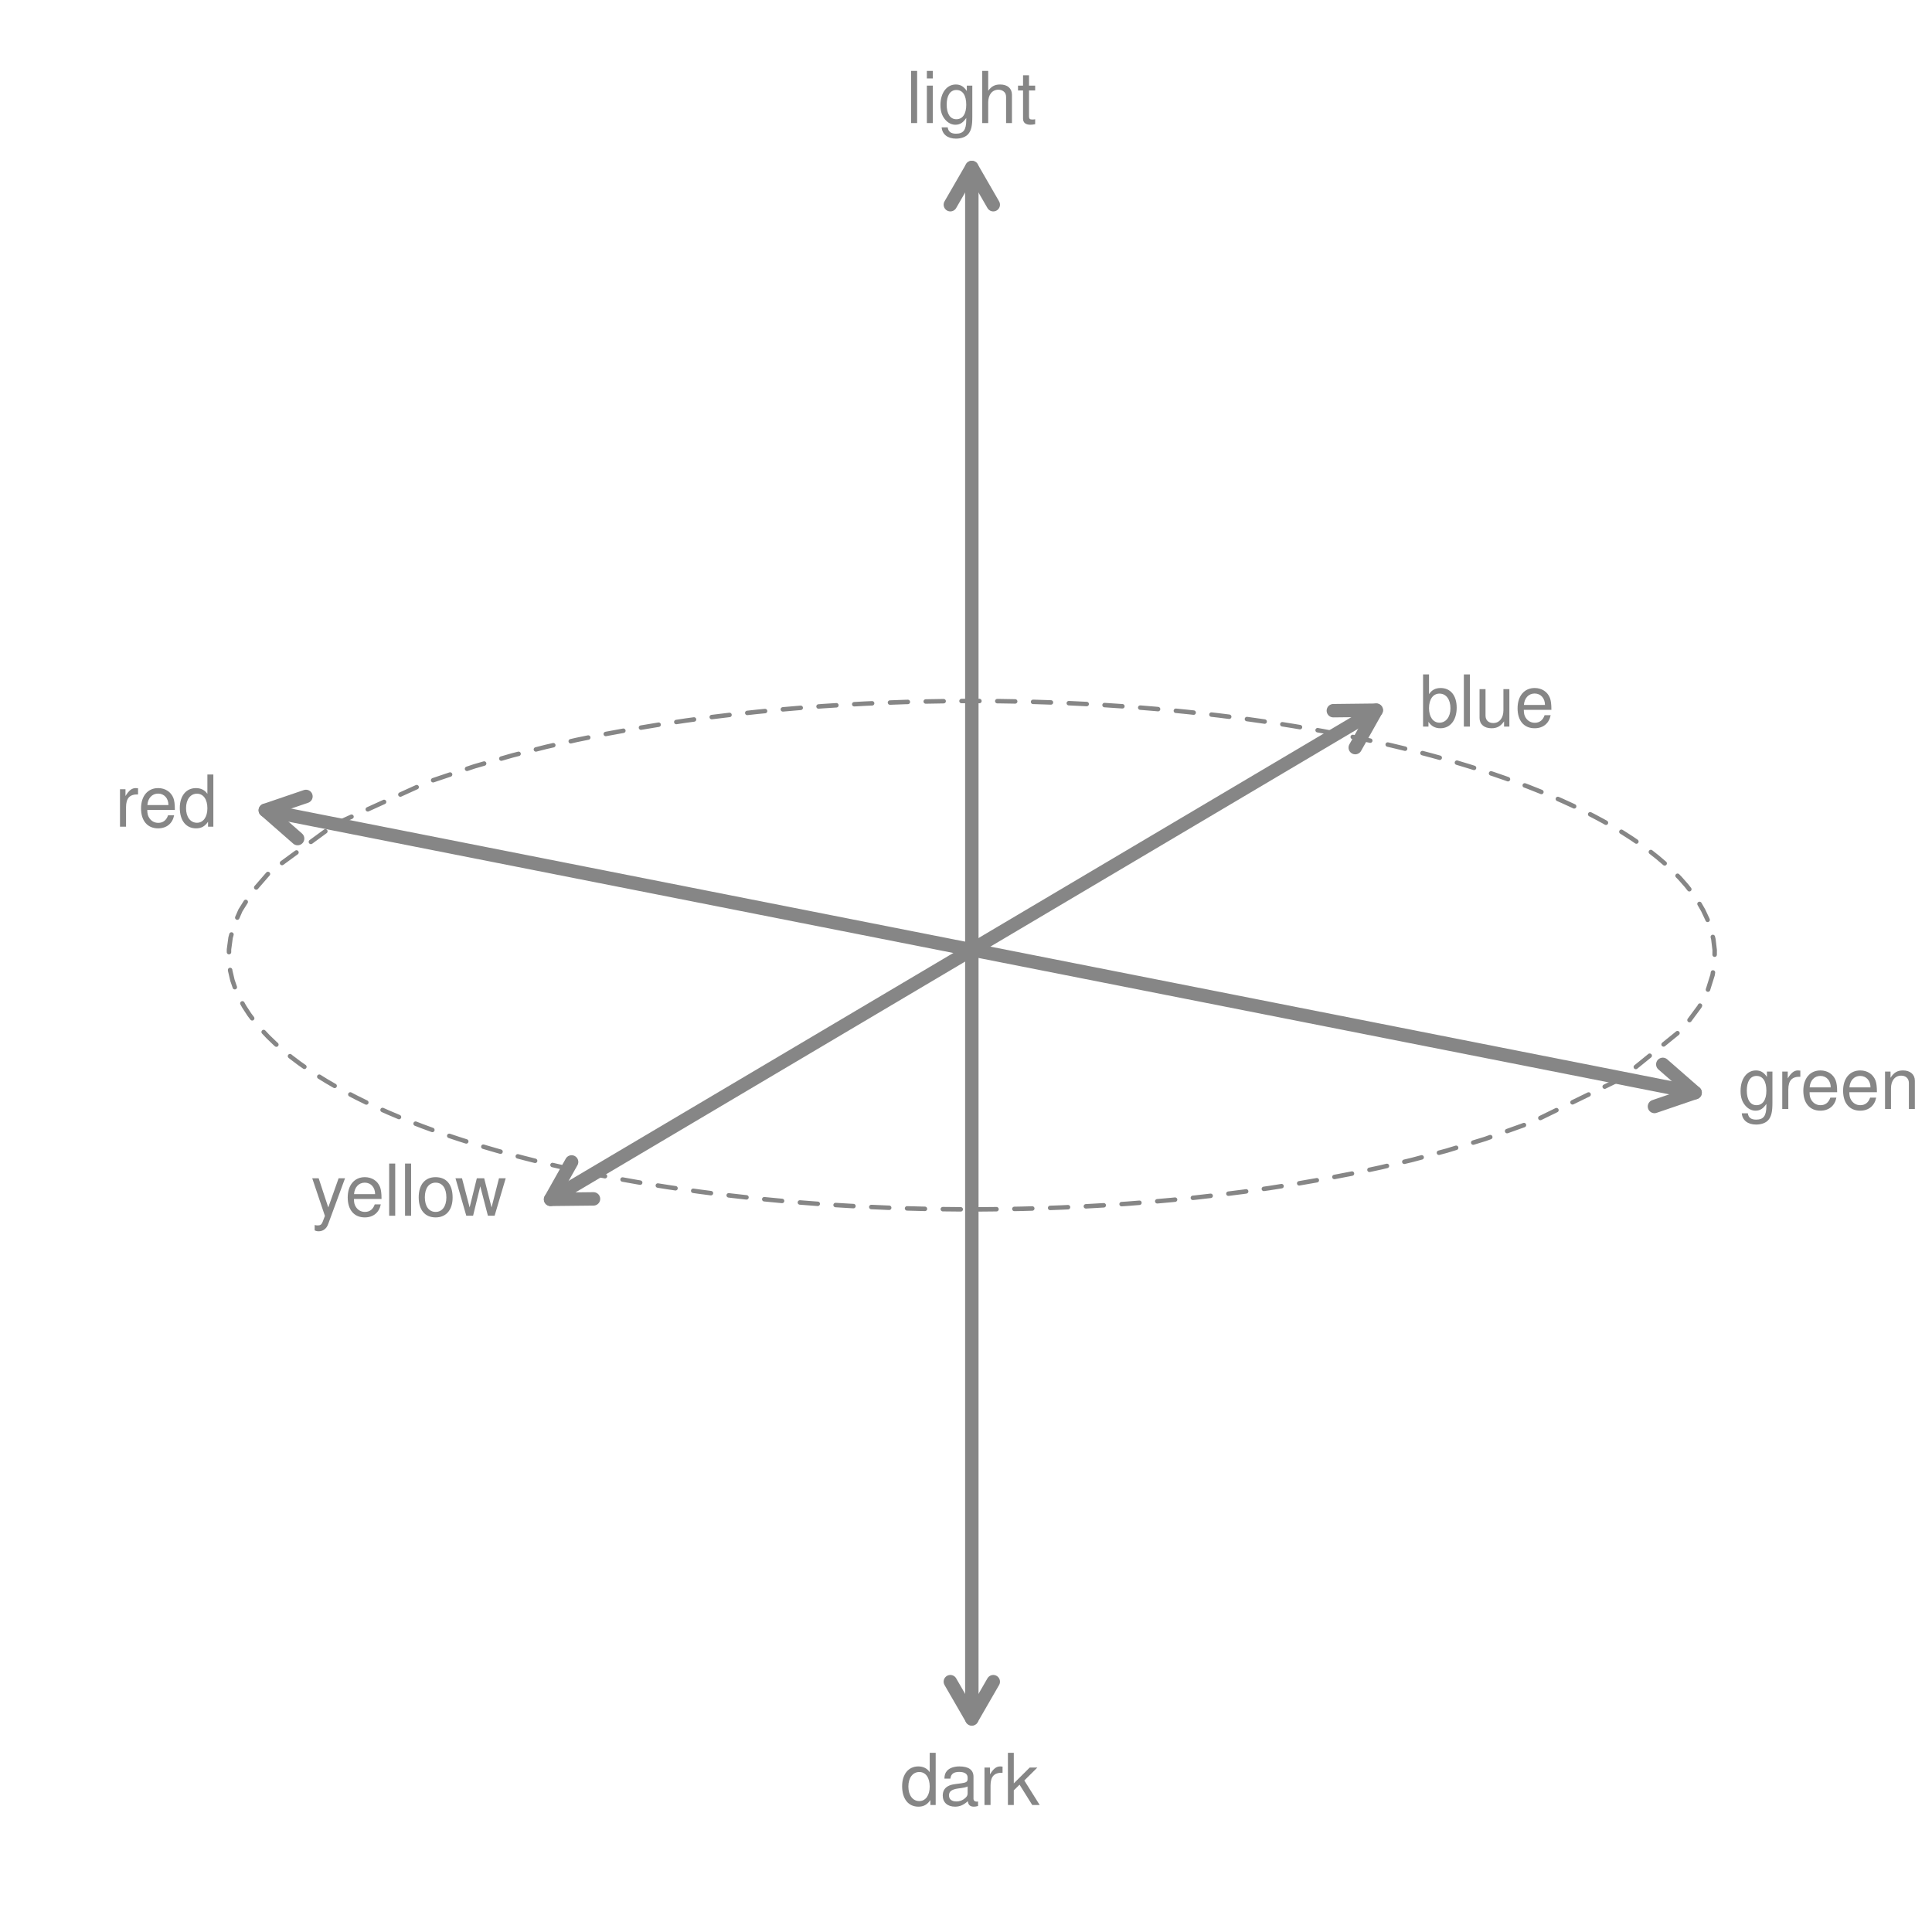
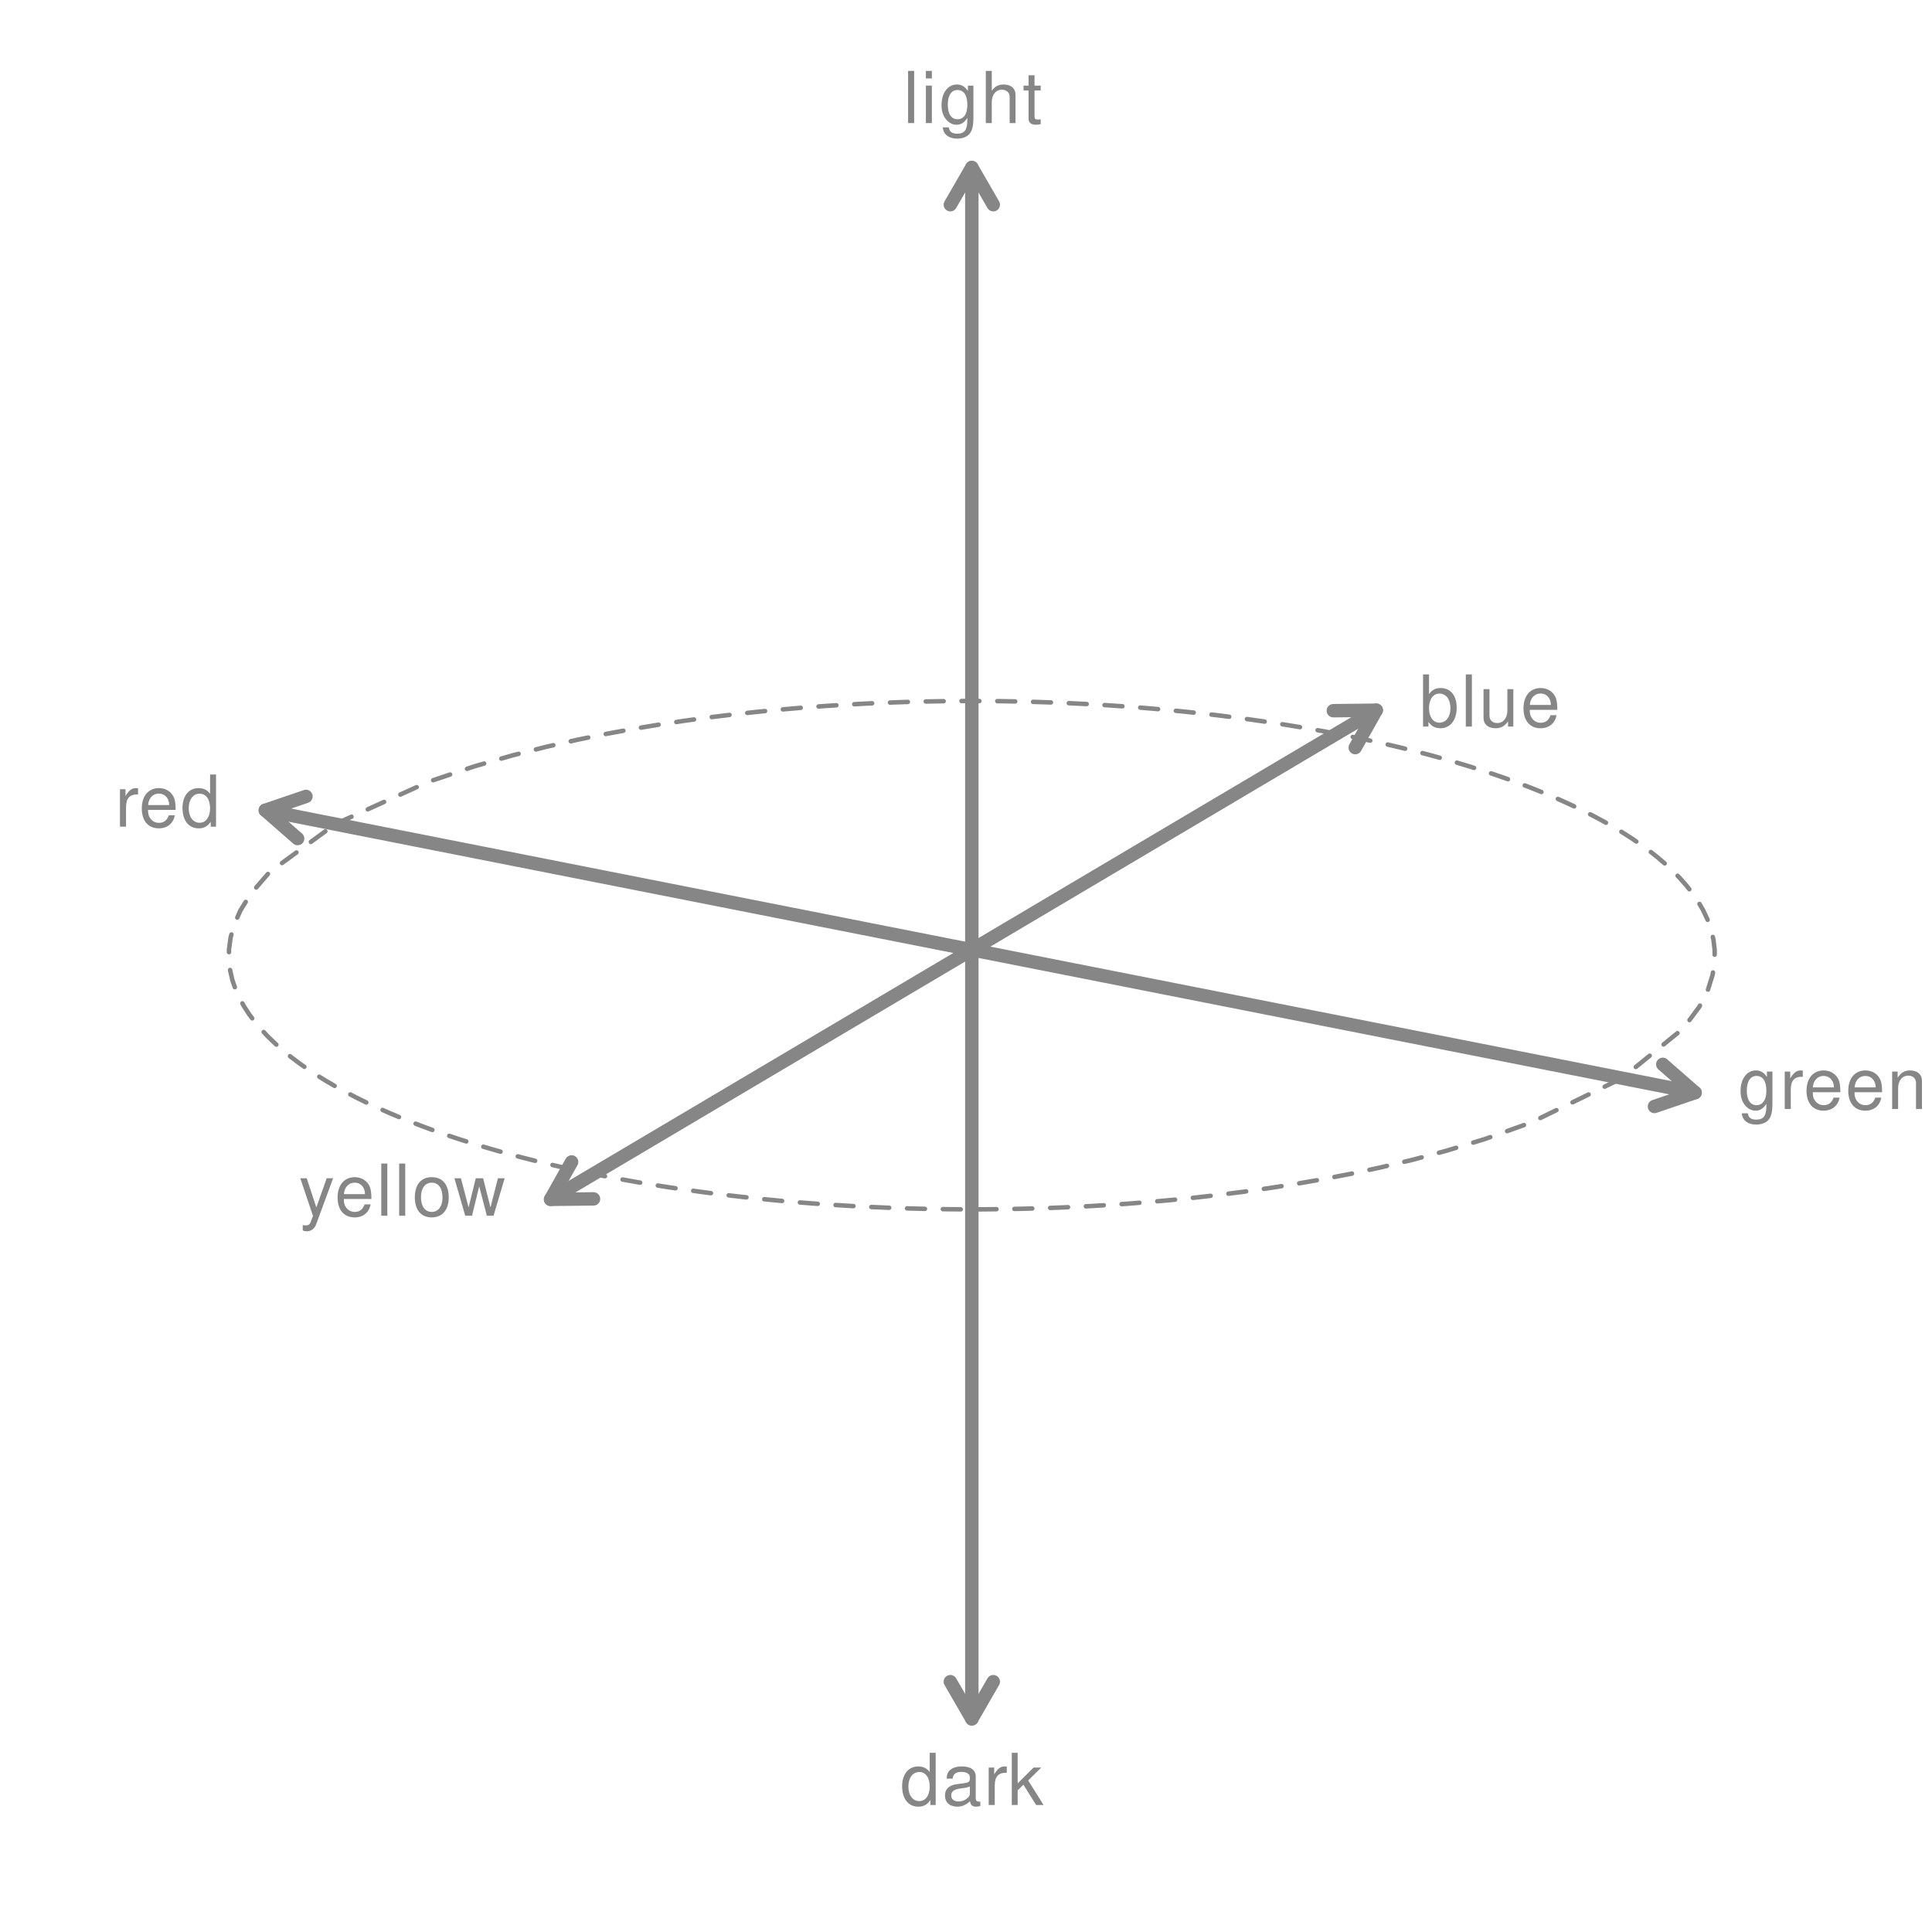
<svg xmlns="http://www.w3.org/2000/svg" xmlns:xlink="http://www.w3.org/1999/xlink" width="324pt" height="324pt" viewBox="0 0 324 324" version="1.1">
  <defs>
    <g>
      <symbol overflow="visible" id="glyph0-0">
        <path style="stroke:none;" d="" />
      </symbol>
      <symbol overflow="visible" id="glyph0-1">
        <path style="stroke:none;" d="M 4.844 -6.281 L 4.844 -5.375 C 4.344 -6.125 3.797 -6.469 3 -6.469 C 1.469 -6.469 0.422 -5.047 0.422 -3.031 C 0.422 -1.984 0.672 -1.219 1.219 -0.578 C 1.688 -0.031 2.281 0.281 2.922 0.281 C 3.688 0.281 4.219 -0.062 4.75 -0.859 L 4.75 -0.531 C 4.75 1.156 4.281 1.781 3.031 1.781 C 2.188 1.781 1.734 1.438 1.641 0.719 L 0.625 0.719 C 0.719 1.891 1.641 2.609 3.016 2.609 C 3.938 2.609 4.703 2.312 5.109 1.812 C 5.594 1.219 5.766 0.438 5.766 -1.031 L 5.766 -6.281 Z M 3.094 -5.547 C 4.156 -5.547 4.75 -4.656 4.75 -3.062 C 4.75 -1.531 4.141 -0.641 3.094 -0.641 C 2.062 -0.641 1.469 -1.547 1.469 -3.094 C 1.469 -4.625 2.062 -5.547 3.094 -5.547 Z M 3.094 -5.547 " />
      </symbol>
      <symbol overflow="visible" id="glyph0-2">
        <path style="stroke:none;" d="M 0.828 -6.281 L 0.828 0 L 1.844 0 L 1.844 -3.266 C 1.844 -4.781 2.469 -5.453 3.859 -5.406 L 3.859 -6.438 C 3.688 -6.453 3.594 -6.469 3.469 -6.469 C 2.812 -6.469 2.328 -6.078 1.75 -5.141 L 1.75 -6.281 Z M 0.828 -6.281 " />
      </symbol>
      <symbol overflow="visible" id="glyph0-3">
        <path style="stroke:none;" d="M 6.156 -2.812 C 6.156 -3.766 6.078 -4.344 5.906 -4.812 C 5.5 -5.844 4.531 -6.469 3.359 -6.469 C 1.609 -6.469 0.484 -5.141 0.484 -3.062 C 0.484 -0.984 1.562 0.281 3.344 0.281 C 4.781 0.281 5.766 -0.547 6.031 -1.906 L 5.016 -1.906 C 4.734 -1.078 4.172 -0.641 3.375 -0.641 C 2.734 -0.641 2.203 -0.938 1.859 -1.469 C 1.625 -1.828 1.531 -2.188 1.531 -2.812 Z M 1.547 -3.625 C 1.625 -4.781 2.344 -5.547 3.344 -5.547 C 4.375 -5.547 5.078 -4.75 5.078 -3.625 Z M 1.547 -3.625 " />
      </symbol>
      <symbol overflow="visible" id="glyph0-4">
        <path style="stroke:none;" d="M 0.844 -6.281 L 0.844 0 L 1.844 0 L 1.844 -3.469 C 1.844 -4.75 2.516 -5.594 3.547 -5.594 C 4.344 -5.594 4.844 -5.109 4.844 -4.359 L 4.844 0 L 5.844 0 L 5.844 -4.75 C 5.844 -5.797 5.062 -6.469 3.859 -6.469 C 2.922 -6.469 2.312 -6.109 1.766 -5.234 L 1.766 -6.281 Z M 0.844 -6.281 " />
      </symbol>
      <symbol overflow="visible" id="glyph0-5">
        <path style="stroke:none;" d="M 5.938 -8.75 L 4.938 -8.75 L 4.938 -5.5 C 4.531 -6.125 3.859 -6.469 3.016 -6.469 C 1.375 -6.469 0.312 -5.156 0.312 -3.156 C 0.312 -1.031 1.344 0.281 3.047 0.281 C 3.906 0.281 4.516 -0.047 5.047 -0.828 L 5.047 0 L 5.938 0 Z M 3.188 -5.531 C 4.266 -5.531 4.938 -4.578 4.938 -3.078 C 4.938 -1.625 4.25 -0.656 3.188 -0.656 C 2.094 -0.656 1.359 -1.625 1.359 -3.094 C 1.359 -4.562 2.094 -5.531 3.188 -5.531 Z M 3.188 -5.531 " />
      </symbol>
      <symbol overflow="visible" id="glyph0-6">
        <path style="stroke:none;" d="M 0.641 -8.75 L 0.641 0 L 1.547 0 L 1.547 -0.797 C 2.031 -0.078 2.656 0.281 3.547 0.281 C 5.203 0.281 6.281 -1.078 6.281 -3.172 C 6.281 -5.203 5.25 -6.469 3.594 -6.469 C 2.719 -6.469 2.109 -6.141 1.641 -5.438 L 1.641 -8.75 Z M 3.391 -5.531 C 4.516 -5.531 5.234 -4.562 5.234 -3.062 C 5.234 -1.625 4.484 -0.656 3.391 -0.656 C 2.328 -0.656 1.641 -1.625 1.641 -3.094 C 1.641 -4.578 2.328 -5.531 3.391 -5.531 Z M 3.391 -5.531 " />
      </symbol>
      <symbol overflow="visible" id="glyph0-7">
        <path style="stroke:none;" d="M 1.828 -8.75 L 0.812 -8.75 L 0.812 0 L 1.828 0 Z M 1.828 -8.75 " />
      </symbol>
      <symbol overflow="visible" id="glyph0-8">
        <path style="stroke:none;" d="M 5.781 0 L 5.781 -6.281 L 4.781 -6.281 L 4.781 -2.719 C 4.781 -1.438 4.109 -0.594 3.078 -0.594 C 2.281 -0.594 1.781 -1.078 1.781 -1.844 L 1.781 -6.281 L 0.781 -6.281 L 0.781 -1.438 C 0.781 -0.391 1.562 0.281 2.781 0.281 C 3.703 0.281 4.297 -0.047 4.891 -0.875 L 4.891 0 Z M 5.781 0 " />
      </symbol>
      <symbol overflow="visible" id="glyph0-9">
        <path style="stroke:none;" d="M 4.656 -6.281 L 2.922 -1.391 L 1.312 -6.281 L 0.234 -6.281 L 2.359 0.031 L 1.984 1.016 C 1.812 1.469 1.594 1.625 1.172 1.625 C 1.016 1.625 0.859 1.609 0.641 1.562 L 0.641 2.453 C 0.859 2.562 1.062 2.609 1.312 2.609 C 1.641 2.609 1.984 2.516 2.25 2.312 C 2.562 2.094 2.75 1.828 2.938 1.312 L 5.734 -6.281 Z M 4.656 -6.281 " />
      </symbol>
      <symbol overflow="visible" id="glyph0-10">
        <path style="stroke:none;" d="M 3.266 -6.469 C 1.484 -6.469 0.438 -5.203 0.438 -3.094 C 0.438 -0.969 1.484 0.281 3.281 0.281 C 5.047 0.281 6.125 -0.984 6.125 -3.047 C 6.125 -5.234 5.094 -6.469 3.266 -6.469 Z M 3.281 -5.547 C 4.406 -5.547 5.078 -4.625 5.078 -3.062 C 5.078 -1.578 4.375 -0.641 3.281 -0.641 C 2.156 -0.641 1.469 -1.578 1.469 -3.094 C 1.469 -4.625 2.156 -5.547 3.281 -5.547 Z M 3.281 -5.547 " />
      </symbol>
      <symbol overflow="visible" id="glyph0-11">
        <path style="stroke:none;" d="M 6.641 0 L 8.5 -6.281 L 7.375 -6.281 L 6.125 -1.391 L 4.891 -6.281 L 3.656 -6.281 L 2.453 -1.391 L 1.172 -6.281 L 0.078 -6.281 L 1.891 0 L 3.031 0 L 4.234 -4.938 L 5.516 0 Z M 6.641 0 " />
      </symbol>
      <symbol overflow="visible" id="glyph0-12">
        <path style="stroke:none;" d="M 1.797 -6.281 L 0.797 -6.281 L 0.797 0 L 1.797 0 Z M 1.797 -8.75 L 0.797 -8.75 L 0.797 -7.484 L 1.797 -7.484 Z M 1.797 -8.75 " />
      </symbol>
      <symbol overflow="visible" id="glyph0-13">
        <path style="stroke:none;" d="M 0.844 -8.75 L 0.844 0 L 1.844 0 L 1.844 -3.469 C 1.844 -4.75 2.516 -5.594 3.547 -5.594 C 3.875 -5.594 4.188 -5.5 4.422 -5.312 C 4.719 -5.094 4.844 -4.797 4.844 -4.359 L 4.844 0 L 5.828 0 L 5.828 -4.75 C 5.828 -5.812 5.078 -6.469 3.859 -6.469 C 2.969 -6.469 2.422 -6.188 1.844 -5.422 L 1.844 -8.75 Z M 0.844 -8.75 " />
      </symbol>
      <symbol overflow="visible" id="glyph0-14">
        <path style="stroke:none;" d="M 3.047 -6.281 L 2.016 -6.281 L 2.016 -8.016 L 1.016 -8.016 L 1.016 -6.281 L 0.172 -6.281 L 0.172 -5.469 L 1.016 -5.469 L 1.016 -0.719 C 1.016 -0.078 1.453 0.281 2.234 0.281 C 2.5 0.281 2.719 0.25 3.047 0.188 L 3.047 -0.641 C 2.906 -0.609 2.766 -0.594 2.562 -0.594 C 2.141 -0.594 2.016 -0.719 2.016 -1.156 L 2.016 -5.469 L 3.047 -5.469 Z M 3.047 -6.281 " />
      </symbol>
      <symbol overflow="visible" id="glyph0-15">
        <path style="stroke:none;" d="M 6.422 -0.594 C 6.312 -0.562 6.266 -0.562 6.203 -0.562 C 5.859 -0.562 5.656 -0.75 5.656 -1.062 L 5.656 -4.75 C 5.656 -5.875 4.844 -6.469 3.297 -6.469 C 2.375 -6.469 1.641 -6.203 1.219 -5.734 C 0.922 -5.406 0.797 -5.047 0.781 -4.422 L 1.781 -4.422 C 1.875 -5.203 2.328 -5.547 3.266 -5.547 C 4.172 -5.547 4.672 -5.203 4.672 -4.609 L 4.672 -4.344 C 4.656 -3.906 4.438 -3.75 3.625 -3.641 C 2.203 -3.469 1.984 -3.422 1.609 -3.266 C 0.875 -2.953 0.5 -2.406 0.5 -1.578 C 0.5 -0.438 1.297 0.281 2.562 0.281 C 3.359 0.281 4 0 4.703 -0.641 C 4.781 0 5.094 0.281 5.734 0.281 C 5.953 0.281 6.078 0.25 6.422 0.172 Z M 4.672 -1.984 C 4.672 -1.641 4.578 -1.438 4.266 -1.156 C 3.859 -0.797 3.375 -0.594 2.781 -0.594 C 2 -0.594 1.547 -0.969 1.547 -1.609 C 1.547 -2.266 1.984 -2.609 3.062 -2.766 C 4.125 -2.906 4.328 -2.953 4.672 -3.109 Z M 4.672 -1.984 " />
      </symbol>
      <symbol overflow="visible" id="glyph0-16">
        <path style="stroke:none;" d="M 1.688 -8.75 L 0.703 -8.75 L 0.703 0 L 1.688 0 L 1.688 -2.453 L 2.656 -3.406 L 4.781 0 L 6.031 0 L 3.453 -4.109 L 5.641 -6.281 L 4.359 -6.281 L 1.688 -3.625 Z M 1.688 -8.75 " />
      </symbol>
    </g>
  </defs>
  <g id="surface78">
    <rect x="0" y="0" width="324" height="324" style="fill:rgb(100%,100%,100%);fill-opacity:1;stroke:none;" />
    <path style=" stroke:none;fill-rule:nonzero;fill:rgb(100%,100%,100%);fill-opacity:1;" d="M 0 283.414 L 215.785 91.117 L 324 236.672 L 324 238.309 L 137.695 0 L 100.668 0 L 0 243.516 Z M 0 283.414 " />
    <path style="fill:none;stroke-width:2.25;stroke-linecap:round;stroke-linejoin:round;stroke:rgb(52.549%,52.549%,52.549%);stroke-opacity:1;stroke-miterlimit:10;" d="M 284.273 183.234 L 44.492 135.887 " />
    <path style="fill:none;stroke-width:2.25;stroke-linecap:round;stroke-linejoin:round;stroke:rgb(52.549%,52.549%,52.549%);stroke-opacity:1;stroke-miterlimit:10;" d="M 277.457 185.559 L 284.273 183.234 L 278.852 178.496 " />
    <path style="fill:none;stroke-width:2.25;stroke-linecap:round;stroke-linejoin:round;stroke:rgb(52.549%,52.549%,52.549%);stroke-opacity:1;stroke-miterlimit:10;" d="M 51.309 133.562 L 44.492 135.887 L 49.91 140.629 " />
    <path style="fill:none;stroke-width:2.25;stroke-linecap:round;stroke-linejoin:round;stroke:rgb(52.549%,52.549%,52.549%);stroke-opacity:1;stroke-miterlimit:10;" d="M 230.805 119.102 L 92.332 201.133 " />
    <path style="fill:none;stroke-width:2.25;stroke-linecap:round;stroke-linejoin:round;stroke:rgb(52.549%,52.549%,52.549%);stroke-opacity:1;stroke-miterlimit:10;" d="M 227.277 125.375 L 230.805 119.102 L 223.605 119.184 " />
    <path style="fill:none;stroke-width:2.25;stroke-linecap:round;stroke-linejoin:round;stroke:rgb(52.549%,52.549%,52.549%);stroke-opacity:1;stroke-miterlimit:10;" d="M 95.859 194.859 L 92.332 201.133 L 99.531 201.055 " />
    <path style="fill:none;stroke-width:2.25;stroke-linecap:round;stroke-linejoin:round;stroke:rgb(52.549%,52.549%,52.549%);stroke-opacity:1;stroke-miterlimit:10;" d="M 162.977 28.094 L 162.977 288.254 " />
    <path style="fill:none;stroke-width:2.25;stroke-linecap:round;stroke-linejoin:round;stroke:rgb(52.549%,52.549%,52.549%);stroke-opacity:1;stroke-miterlimit:10;" d="M 166.574 34.328 L 162.977 28.094 L 159.375 34.328 " />
    <path style="fill:none;stroke-width:2.25;stroke-linecap:round;stroke-linejoin:round;stroke:rgb(52.549%,52.549%,52.549%);stroke-opacity:1;stroke-miterlimit:10;" d="M 159.375 282.02 L 162.977 288.254 L 166.574 282.02 " />
    <path style="fill:none;stroke-width:0.75;stroke-linecap:round;stroke-linejoin:round;stroke:rgb(52.549%,52.549%,52.549%);stroke-opacity:1;stroke-dasharray:3,3;stroke-miterlimit:10;" d="M 56.215 138.203 L 71.836 131.117 L 79.539 128.523 L 85.91 126.688 L 91.578 125.25 L 96.789 124.066 L 101.668 123.074 L 106.297 122.223 L 110.719 121.488 L 114.973 120.848 L 119.078 120.289 L 123.062 119.805 L 126.934 119.379 L 130.707 119.012 L 134.391 118.695 L 137.996 118.422 L 141.523 118.195 L 144.984 118.004 L 148.379 117.852 L 151.719 117.73 L 155 117.645 L 158.227 117.59 L 161.406 117.562 L 164.535 117.562 L 167.621 117.586 L 170.664 117.637 L 173.664 117.715 L 176.621 117.812 L 179.543 117.938 L 182.43 118.078 L 185.277 118.246 L 188.09 118.434 L 190.867 118.641 L 193.613 118.867 L 196.324 119.113 L 199.004 119.379 L 201.652 119.664 L 204.27 119.965 L 206.859 120.289 L 209.414 120.629 L 211.945 120.988 L 214.441 121.363 L 216.91 121.758 L 219.352 122.168 L 221.762 122.598 L 224.145 123.047 L 226.5 123.512 L 228.824 123.996 L 231.121 124.496 L 233.391 125.016 L 235.629 125.555 L 237.84 126.109 L 240.023 126.684 L 242.176 127.277 L 244.297 127.887 L 246.391 128.52 L 248.453 129.168 L 250.48 129.836 L 252.48 130.527 L 254.449 131.238 L 256.383 131.973 L 258.281 132.727 L 260.148 133.5 L 261.977 134.301 L 263.77 135.121 L 265.523 135.969 L 267.238 136.844 L 268.914 137.742 L 270.547 138.668 L 272.133 139.625 L 273.672 140.613 L 275.16 141.633 L 276.598 142.684 L 277.977 143.773 L 279.297 144.902 L 280.551 146.07 L 281.738 147.285 L 282.848 148.547 L 283.875 149.863 L 284.809 151.238 L 285.637 152.684 L 286.348 154.199 L 286.922 155.805 L 287.336 157.512 L 287.555 159.34 L 287.535 161.316 L 287.203 163.496 L 286.438 165.941 L 285.004 168.809 L 282.297 172.465 L 272.016 180.816 L 56.215 138.203 L 45.191 146.273 L 42.09 149.848 L 40.324 152.668 L 39.266 155.09 L 38.668 157.254 L 38.402 159.23 L 38.398 161.059 L 38.602 162.773 L 38.98 164.395 L 39.508 165.93 L 40.164 167.391 L 40.938 168.793 L 41.812 170.137 L 42.785 171.426 L 43.84 172.672 L 44.973 173.875 L 46.18 175.035 L 47.453 176.16 L 48.793 177.25 L 50.195 178.309 L 51.652 179.332 L 53.164 180.328 L 54.727 181.297 L 56.34 182.234 L 58 183.148 L 59.707 184.039 L 61.461 184.902 L 63.254 185.742 L 65.094 186.562 L 66.969 187.355 L 68.887 188.129 L 70.844 188.883 L 72.84 189.617 L 74.871 190.328 L 76.938 191.02 L 79.043 191.688 L 81.18 192.34 L 83.355 192.973 L 85.562 193.586 L 87.809 194.18 L 90.086 194.758 L 92.395 195.312 L 94.738 195.852 L 97.117 196.371 L 99.527 196.871 L 101.969 197.352 L 104.445 197.816 L 106.957 198.262 L 109.5 198.688 L 112.074 199.094 L 114.684 199.48 L 117.328 199.848 L 120.004 200.195 L 122.715 200.523 L 125.461 200.832 L 128.242 201.121 L 131.059 201.391 L 133.914 201.637 L 136.801 201.859 L 139.73 202.062 L 142.695 202.242 L 145.699 202.398 L 148.742 202.531 L 151.828 202.641 L 154.957 202.723 L 158.129 202.777 L 161.348 202.809 L 164.613 202.809 L 167.93 202.777 L 171.297 202.715 L 174.719 202.621 L 178.195 202.492 L 181.734 202.324 L 185.34 202.117 L 189.012 201.871 L 192.758 201.574 L 196.586 201.23 L 200.504 200.832 L 204.516 200.371 L 208.637 199.848 L 212.883 199.242 L 217.266 198.551 L 221.816 197.758 L 226.566 196.844 L 231.559 195.773 L 236.867 194.508 L 242.617 192.969 L 249.035 191.012 L 256.734 188.262 L 272.016 180.816 " />
    <g style="fill:rgb(52.549%,52.549%,52.549%);fill-opacity:1;">
      <use xlink:href="#glyph0-1" x="291.473" y="185.982" />
-       <use xlink:href="#glyph0-2" x="298.06" y="185.982" />
-       <use xlink:href="#glyph0-3" x="301.936" y="185.982" />
-       <use xlink:href="#glyph0-3" x="308.607" y="185.982" />
-       <use xlink:href="#glyph0-4" x="315.279" y="185.982" />
+       <use xlink:href="#glyph0-2" x="298.473" y="185.982" />
+       <use xlink:href="#glyph0-3" x="302.473" y="185.982" />
+       <use xlink:href="#glyph0-3" x="309.473" y="185.982" />
+       <use xlink:href="#glyph0-4" x="316.473" y="185.982" />
    </g>
    <g style="fill:rgb(52.549%,52.549%,52.549%);fill-opacity:1;">
      <use xlink:href="#glyph0-2" x="19.293" y="138.635" />
-       <use xlink:href="#glyph0-3" x="23.169" y="138.635" />
-       <use xlink:href="#glyph0-5" x="29.841" y="138.635" />
+       <use xlink:href="#glyph0-3" x="23.293" y="138.635" />
+       <use xlink:href="#glyph0-5" x="30.293" y="138.635" />
    </g>
    <g style="fill:rgb(52.549%,52.549%,52.549%);fill-opacity:1;">
      <use xlink:href="#glyph0-6" x="238.008" y="121.85" />
-       <use xlink:href="#glyph0-7" x="244.68" y="121.85" />
-       <use xlink:href="#glyph0-8" x="247.344" y="121.85" />
-       <use xlink:href="#glyph0-3" x="254.016" y="121.85" />
+       <use xlink:href="#glyph0-7" x="245.008" y="121.85" />
+       <use xlink:href="#glyph0-8" x="248.008" y="121.85" />
+       <use xlink:href="#glyph0-3" x="255.008" y="121.85" />
    </g>
    <g style="fill:rgb(52.549%,52.549%,52.549%);fill-opacity:1;">
-       <use xlink:href="#glyph0-9" x="52.129" y="203.881" />
-       <use xlink:href="#glyph0-3" x="57.828" y="203.881" />
-       <use xlink:href="#glyph0-7" x="64.451" y="203.881" />
-       <use xlink:href="#glyph0-7" x="67.115" y="203.881" />
-       <use xlink:href="#glyph0-10" x="69.779" y="203.881" />
-       <use xlink:href="#glyph0-11" x="76.307" y="203.881" />
+       <use xlink:href="#glyph0-9" x="50.129" y="203.881" />
+       <use xlink:href="#glyph0-3" x="56.129" y="203.881" />
+       <use xlink:href="#glyph0-7" x="63.129" y="203.881" />
+       <use xlink:href="#glyph0-7" x="66.129" y="203.881" />
+       <use xlink:href="#glyph0-10" x="69.129" y="203.881" />
+       <use xlink:href="#glyph0-11" x="76.129" y="203.881" />
    </g>
    <g style="fill:rgb(52.549%,52.549%,52.549%);fill-opacity:1;">
-       <use xlink:href="#glyph0-7" x="151.977" y="20.639" />
-       <use xlink:href="#glyph0-12" x="154.641" y="20.639" />
-       <use xlink:href="#glyph0-1" x="157.292" y="20.639" />
-       <use xlink:href="#glyph0-13" x="163.879" y="20.639" />
-       <use xlink:href="#glyph0-14" x="170.551" y="20.639" />
+       <use xlink:href="#glyph0-7" x="151.477" y="20.639" />
+       <use xlink:href="#glyph0-12" x="154.477" y="20.639" />
+       <use xlink:href="#glyph0-1" x="157.477" y="20.639" />
+       <use xlink:href="#glyph0-13" x="164.477" y="20.639" />
+       <use xlink:href="#glyph0-14" x="171.477" y="20.639" />
    </g>
    <g style="fill:rgb(52.549%,52.549%,52.549%);fill-opacity:1;">
      <use xlink:href="#glyph0-5" x="150.977" y="302.701" />
-       <use xlink:href="#glyph0-15" x="157.6" y="302.701" />
-       <use xlink:href="#glyph0-2" x="164.271" y="302.701" />
-       <use xlink:href="#glyph0-16" x="168.327" y="302.701" />
+       <use xlink:href="#glyph0-15" x="157.977" y="302.701" />
+       <use xlink:href="#glyph0-2" x="164.977" y="302.701" />
+       <use xlink:href="#glyph0-16" x="168.977" y="302.701" />
    </g>
  </g>
</svg>
